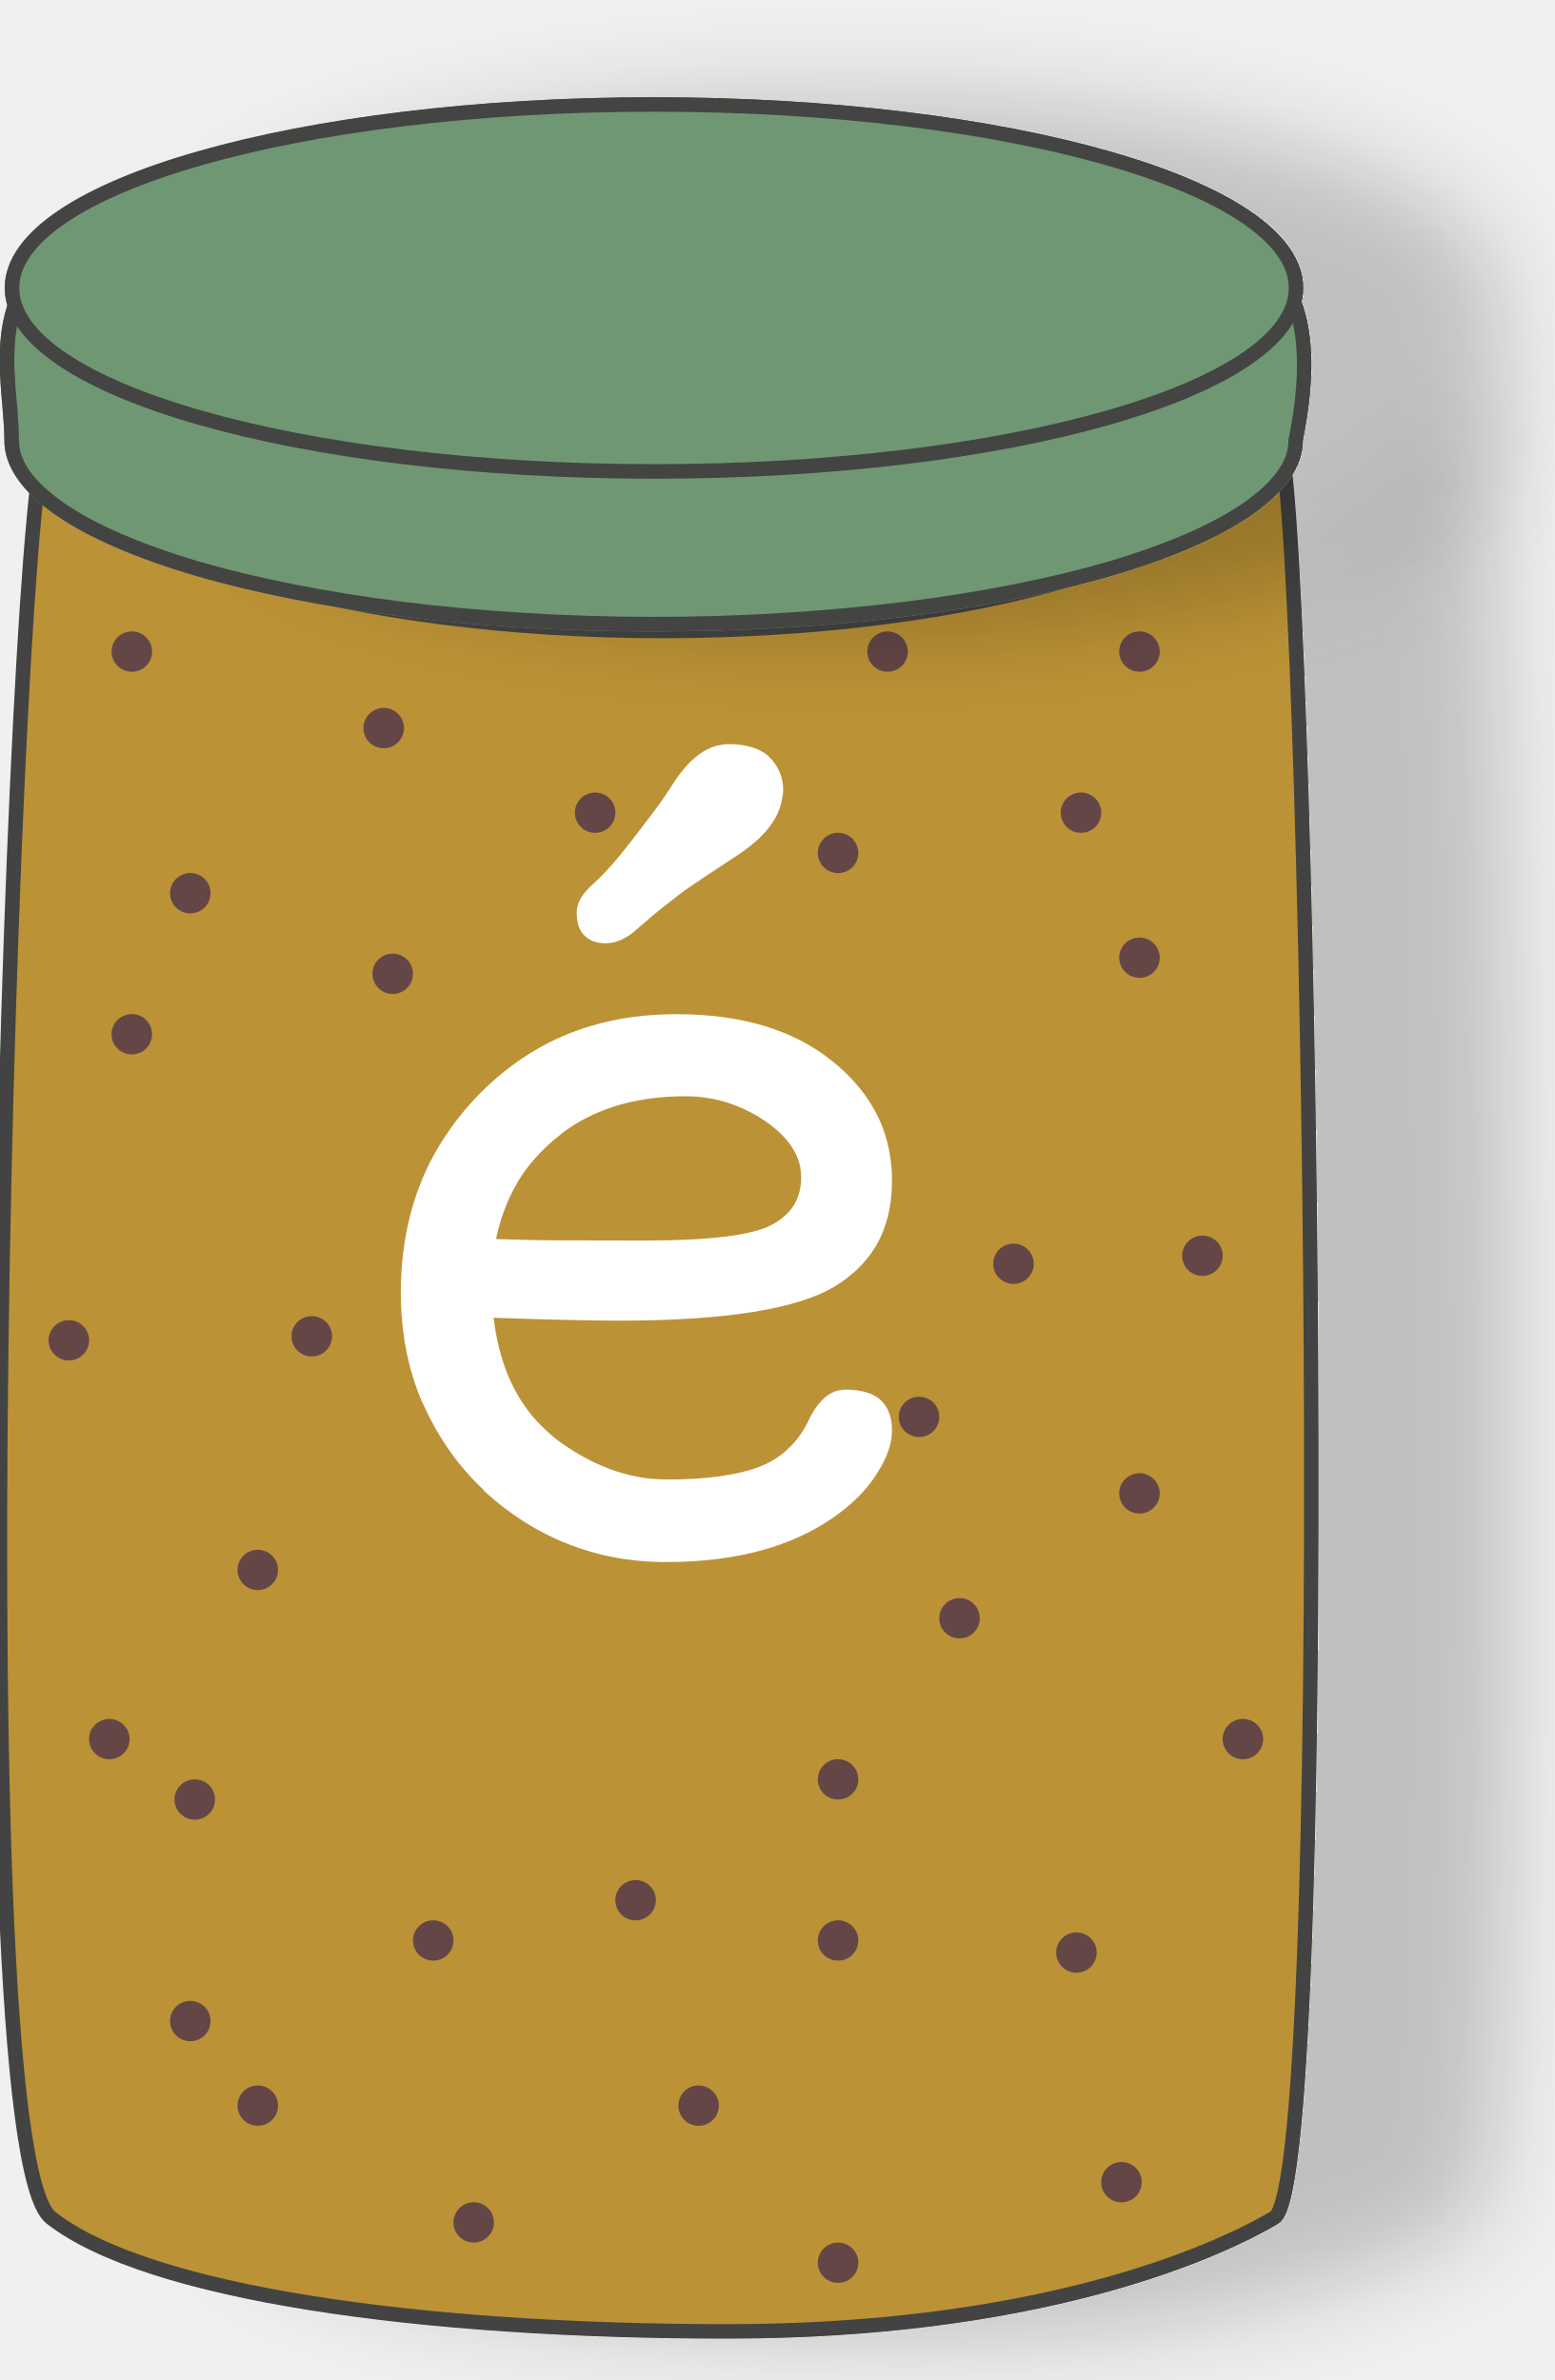
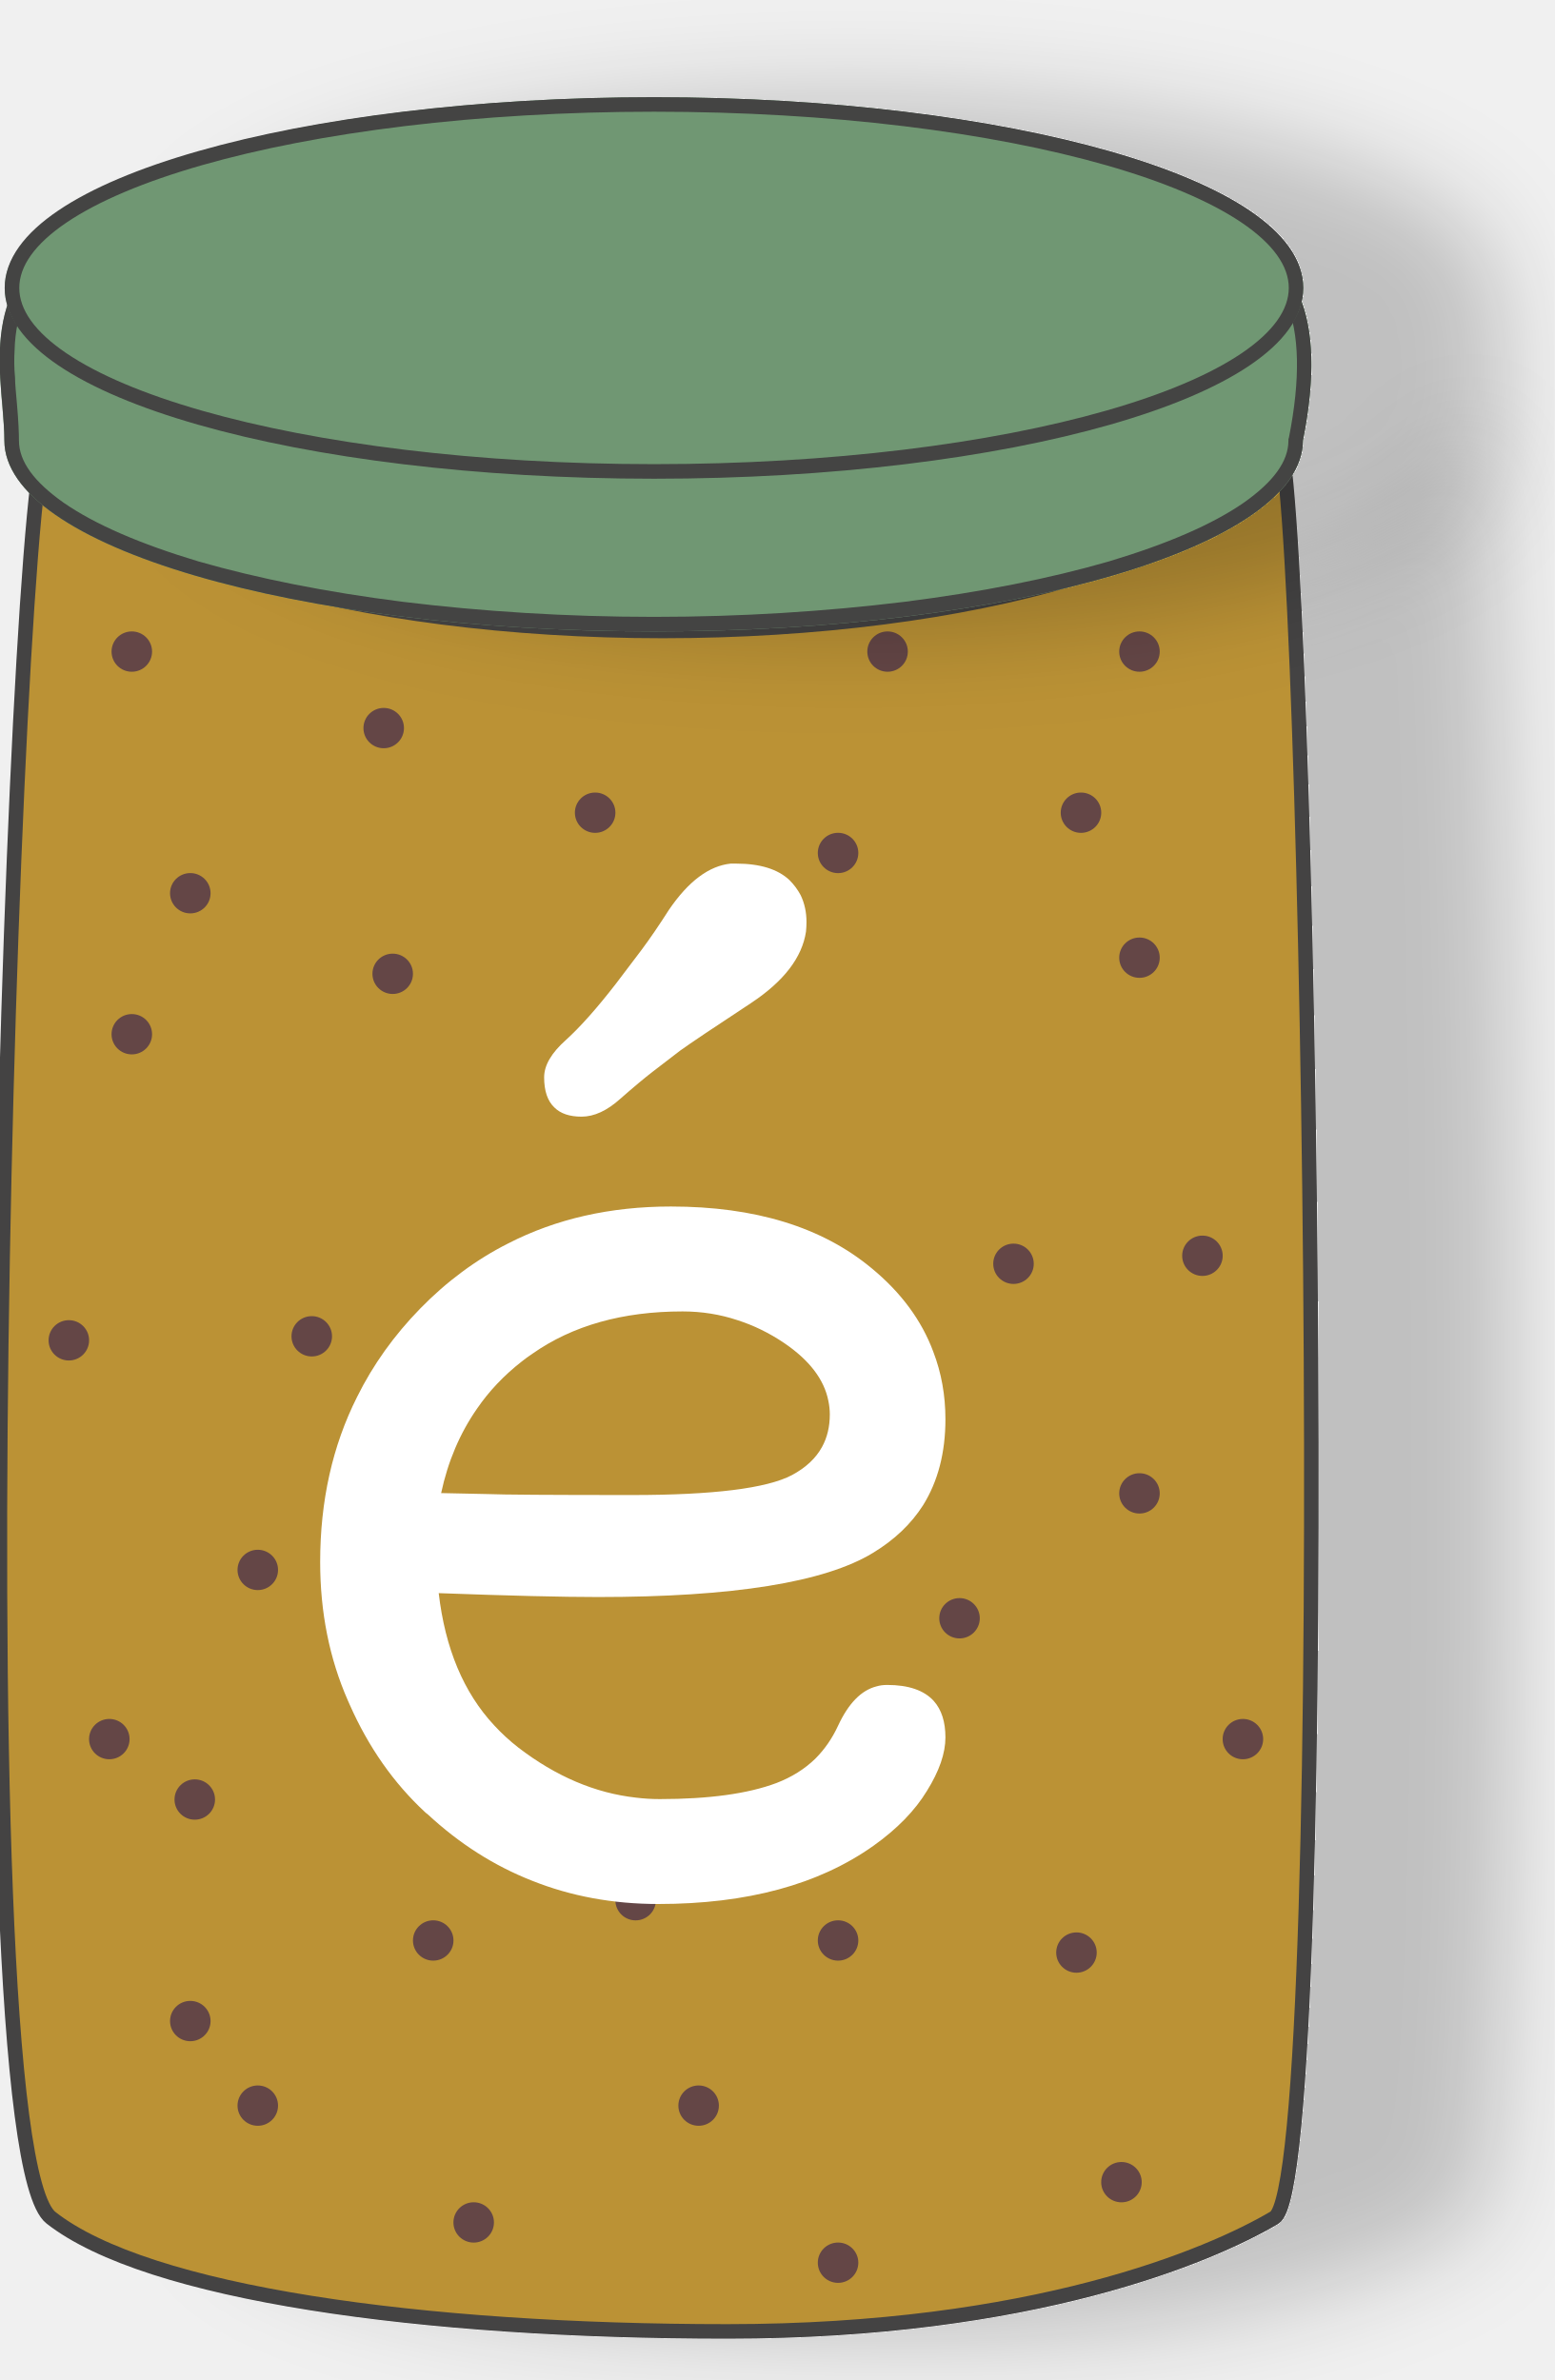
<svg xmlns="http://www.w3.org/2000/svg" width="32" height="49" viewBox="0 0 32 49" fill="none">
  <defs>
    <filter id="filter_70_334_dd" x="-0.152" y="5.85" width="34.303" height="45.3" filterUnits="userSpaceOnUse" color-interpolation-filters="sRGB">
      <feFlood flood-opacity="0" result="BackgroundImageFix" />
      <feColorMatrix in="SourceAlpha" type="matrix" values="0 0 0 0 0 0 0 0 0 0 0 0 0 0 0 0 0 0 127 0" result="hardAlpha" />
      <feOffset dx="4" dy="0" />
      <feGaussianBlur stdDeviation="1" />
      <feComposite in2="hardAlpha" operator="out" k2="-1" k3="1" />
      <feColorMatrix type="matrix" values="0 0 0 0 0 0 0 0 0 0 0 0 0 0 0 0 0 0 0.2 0" />
      <feBlend mode="normal" in2="BackgroundImageFix" result="effect_dropShadow_1" />
      <feBlend mode="normal" in="SourceGraphic" in2="effect_dropShadow_1" result="shape" />
    </filter>
    <filter id="filter_70_369_dd" x="0" y="-1" width="34" height="17" filterUnits="userSpaceOnUse" color-interpolation-filters="sRGB">
      <feFlood flood-opacity="0" result="BackgroundImageFix" />
      <feColorMatrix in="SourceAlpha" type="matrix" values="0 0 0 0 0 0 0 0 0 0 0 0 0 0 0 0 0 0 127 0" result="hardAlpha" />
      <feOffset dx="4" dy="0" />
      <feGaussianBlur stdDeviation="1" />
      <feComposite in2="hardAlpha" operator="out" k2="-1" k3="1" />
      <feColorMatrix type="matrix" values="0 0 0 0 0 0 0 0 0 0 0 0 0 0 0 0 0 0 0.2 0" />
      <feBlend mode="normal" in2="BackgroundImageFix" result="effect_dropShadow_1" />
      <feBlend mode="normal" in="SourceGraphic" in2="effect_dropShadow_1" result="shape" />
    </filter>
    <clipPath id="clip70_333">
-       <rect id="банка8" width="32" height="49" fill="white" fill-opacity="0" />
+       <rect id="bankaE2" width="32" height="49" fill="white" fill-opacity="0" />
    </clipPath>
  </defs>
-   <rect id="банка8" width="32" height="49" fill="#FFFFFF" fill-opacity="0" />
+   <rect id="bankaE2" width="32" height="49" fill="#FFFFFF" fill-opacity="0" />
  <g clip-path="url(#clip70_333)">
    <g filter="url(#filter_70_334_dd)">
      <path id="Прямоугольник 32" d="M1.05 9.1C1.71 11.43 7.34 12.99 13.64 12.99C19.93 12.99 25.57 11.43 26.23 9.1C26.89 6.77 27.55 44.88 26.23 45.66C24.91 46.44 21.26 48 14.97 48C8.67 48 3.04 47.22 1.05 45.66C-0.94 44.11 0.38 6.77 1.05 9.1Z" fill="#BB9235" fill-opacity="1" fill-rule="evenodd" />
      <path id="Прямоугольник 32" d="M26.23 45.66C24.91 46.44 21.26 48 14.97 48C8.67 48 3.04 47.22 1.05 45.66C-0.94 44.11 0.38 6.77 1.05 9.1C1.71 11.43 7.34 12.99 13.64 12.99C19.93 12.99 25.57 11.43 26.23 9.1C26.89 6.77 27.55 44.88 26.23 45.66Z" stroke="#444343" stroke-opacity="1" stroke-width="0.3" />
    </g>
    <ellipse id="Эллипс 15" cx="5.306" cy="43.351" rx="0.417" ry="0.415" fill="#644646" fill-opacity="1" />
    <ellipse id="Эллипс 15" cx="19.75" cy="33.317" rx="0.417" ry="0.415" fill="#644646" fill-opacity="1" />
    <ellipse id="Эллипс 15" cx="22.157" cy="40.2" rx="0.417" ry="0.415" fill="#644646" fill-opacity="1" />
    <ellipse id="Эллипс 15" cx="14.38" cy="43.351" rx="0.417" ry="0.415" fill="#644646" fill-opacity="1" />
    <ellipse id="Эллипс 15" cx="4.009" cy="37.049" rx="0.417" ry="0.415" fill="#644646" fill-opacity="1" />
    <ellipse id="Эллипс 15" cx="23.454" cy="30.746" rx="0.417" ry="0.415" fill="#644646" fill-opacity="1" />
    <ellipse id="Эллипс 15" cx="20.861" cy="26.019" rx="0.417" ry="0.415" fill="#644646" fill-opacity="1" />
    <ellipse id="Эллипс 15" cx="18.917" cy="29.171" rx="0.417" ry="0.415" fill="#644646" fill-opacity="1" />
    <ellipse id="Эллипс 15" cx="1.417" cy="27.595" rx="0.417" ry="0.415" fill="#644646" fill-opacity="1" />
    <ellipse id="Эллипс 15" cx="2.713" cy="21.293" rx="0.417" ry="0.415" fill="#644646" fill-opacity="1" />
    <ellipse id="Эллипс 15" cx="17.25" cy="36.634" rx="0.417" ry="0.415" fill="#644646" fill-opacity="1" />
    <ellipse id="Эллипс 15" cx="5.306" cy="32.322" rx="0.417" ry="0.415" fill="#644646" fill-opacity="1" />
    <ellipse id="Эллипс 15" cx="23.454" cy="19.717" rx="0.417" ry="0.415" fill="#644646" fill-opacity="1" />
    <ellipse id="Эллипс 15" cx="23.454" cy="13.415" rx="0.417" ry="0.415" fill="#644646" fill-opacity="1" />
    <ellipse id="Эллипс 15" cx="18.269" cy="13.415" rx="0.417" ry="0.415" fill="#644646" fill-opacity="1" />
    <ellipse id="Эллипс 15" cx="12.25" cy="16.732" rx="0.417" ry="0.415" fill="#644646" fill-opacity="1" />
    <ellipse id="Эллипс 15" cx="7.898" cy="14.99" rx="0.417" ry="0.415" fill="#644646" fill-opacity="1" />
    <ellipse id="Эллипс 15" cx="2.713" cy="13.415" rx="0.417" ry="0.415" fill="#644646" fill-opacity="1" />
    <ellipse id="Эллипс 15" cx="13.083" cy="39.122" rx="0.417" ry="0.415" fill="#644646" fill-opacity="1" />
    <ellipse id="Эллипс 15" cx="9.75" cy="45.756" rx="0.417" ry="0.415" fill="#644646" fill-opacity="1" />
    <ellipse id="Эллипс 15" cx="17.25" cy="46.585" rx="0.417" ry="0.415" fill="#644646" fill-opacity="1" />
    <ellipse id="Эллипс 15" cx="23.083" cy="44.927" rx="0.417" ry="0.415" fill="#644646" fill-opacity="1" />
    <ellipse id="Эллипс 15" cx="8.917" cy="39.951" rx="0.417" ry="0.415" fill="#644646" fill-opacity="1" />
    <ellipse id="Эллипс 15" cx="17.25" cy="39.951" rx="0.417" ry="0.415" fill="#644646" fill-opacity="1" />
    <ellipse id="Эллипс 15" cx="25.583" cy="35.805" rx="0.417" ry="0.415" fill="#644646" fill-opacity="1" />
    <ellipse id="Эллипс 15" cx="24.75" cy="25.854" rx="0.417" ry="0.415" fill="#644646" fill-opacity="1" />
    <ellipse id="Эллипс 15" cx="8.083" cy="20.049" rx="0.417" ry="0.415" fill="#644646" fill-opacity="1" />
    <ellipse id="Эллипс 15" cx="2.25" cy="35.805" rx="0.417" ry="0.415" fill="#644646" fill-opacity="1" />
    <ellipse id="Эллипс 15" cx="3.917" cy="41.61" rx="0.417" ry="0.415" fill="#644646" fill-opacity="1" />
    <ellipse id="Эллипс 15" cx="6.417" cy="27.512" rx="0.417" ry="0.415" fill="#644646" fill-opacity="1" />
    <ellipse id="Эллипс 15" cx="3.917" cy="18.39" rx="0.417" ry="0.415" fill="#644646" fill-opacity="1" />
    <ellipse id="Эллипс 15" cx="22.25" cy="16.732" rx="0.417" ry="0.415" fill="#644646" fill-opacity="1" />
    <ellipse id="Эллипс 15" cx="17.25" cy="17.561" rx="0.417" ry="0.415" fill="#644646" fill-opacity="1" />
    <g filter="url(#filter_70_369_dd)">
      <path id="Эллипс 14" d="M0.09 9.07C0.09 7.67 -0.81 5.05 2.91 4.35C4.98 3.96 10.81 5.14 13.46 5.14C20.84 5.14 28.23 2 26.82 9.07C26.82 11.24 20.84 13 13.46 13C6.08 13 0.09 11.24 0.09 9.07Z" fill="#709773" fill-opacity="1" fill-rule="evenodd" />
      <path id="Эллипс 14" d="M26.82 9.07C26.82 11.24 20.84 13 13.46 13C6.08 13 0.09 11.24 0.09 9.07C0.09 8.85 0.07 8.61 0.05 8.36C-0.08 6.92 -0.25 4.94 2.91 4.35C4.12 4.12 6.62 4.43 9.01 4.73C10.71 4.94 12.36 5.14 13.46 5.14C15.33 5.14 17.2 4.94 18.92 4.75C24.02 4.2 27.87 3.79 26.82 9.07ZM26.52 9.04L26.52 9.07L26.52 9.07C26.52 9.5 26.21 9.92 25.6 10.35C24.95 10.8 24.02 11.2 22.82 11.56C21.61 11.91 20.2 12.19 18.62 12.39C16.98 12.59 15.26 12.7 13.46 12.7C11.66 12.7 9.93 12.59 8.29 12.39C6.71 12.19 5.31 11.91 4.09 11.56C2.89 11.2 1.96 10.8 1.31 10.35C0.7 9.92 0.39 9.5 0.39 9.07L0.39 9.07C0.39 8.92 0.38 8.67 0.35 8.33C0.33 8.09 0.31 7.91 0.31 7.78C0.29 7.57 0.29 7.39 0.3 7.22C0.31 6.81 0.39 6.46 0.52 6.16C0.56 6.08 0.6 6 0.65 5.92C0.8 5.67 1.01 5.45 1.28 5.27C1.7 4.99 2.26 4.78 2.96 4.65C3.47 4.55 4.32 4.55 5.49 4.64C5.97 4.68 6.53 4.74 7.18 4.81C7.58 4.85 8.17 4.93 8.97 5.02C10.1 5.16 10.92 5.26 11.43 5.31C12.28 5.4 12.96 5.44 13.46 5.44C14.29 5.44 15.23 5.4 16.27 5.31C16.88 5.26 17.78 5.18 18.95 5.05C19.79 4.96 20.4 4.9 20.79 4.86C21.44 4.8 22 4.77 22.46 4.75C23.59 4.71 24.46 4.8 25.08 5.01C25.42 5.12 25.71 5.27 25.93 5.46C26 5.52 26.07 5.59 26.13 5.66C26.27 5.82 26.38 6 26.47 6.2C26.75 6.86 26.77 7.8 26.53 9.01L26.52 9.04Z" fill="#444443" fill-opacity="1" fill-rule="evenodd" />
      <ellipse id="Эллипс 14" cx="13.462" cy="5.928" rx="13.365" ry="3.928" fill="#709773" fill-opacity="1" />
      <ellipse id="Эллипс 14" cx="13.462" cy="5.928" rx="13.215" ry="3.778" stroke="#444443" stroke-opacity="1" stroke-width="0.3" />
    </g>
-     <path id="é" d="M12.04 19.27Q12.19 19.42 12.47 19.42Q12.79 19.42 13.11 19.13Q13.43 18.85 13.63 18.69L14.07 18.35Q14.32 18.17 15.22 17.58Q16.01 17.05 16.1 16.43Q16.12 16.35 16.12 16.27Q16.12 16.03 16.02 15.84Q15.95 15.7 15.84 15.59Q15.56 15.32 14.98 15.32Q14.93 15.32 14.89 15.33Q14.36 15.38 13.89 16.08Q13.66 16.44 13.45 16.72L13.03 17.27Q12.58 17.86 12.23 18.18Q11.87 18.49 11.87 18.78Q11.87 19.12 12.04 19.27ZM18.17 28.87Q17.94 28.61 17.41 28.61Q17.33 28.61 17.24 28.63Q16.88 28.73 16.63 29.27Q16.48 29.58 16.25 29.8Q15.99 30.06 15.63 30.2Q14.93 30.46 13.74 30.46Q13.55 30.46 13.35 30.44Q12.37 30.32 11.45 29.63Q11.24 29.46 11.06 29.27Q10.32 28.47 10.16 27.13Q11.87 27.19 12.74 27.19Q16.02 27.19 17.19 26.48Q17.71 26.16 18 25.7Q18.36 25.12 18.36 24.31Q18.36 23.73 18.17 23.22Q17.88 22.46 17.16 21.87Q15.96 20.88 13.92 20.88Q12.45 20.88 11.29 21.47Q10.51 21.87 9.86 22.53Q9.23 23.18 8.84 23.95Q8.25 25.14 8.25 26.62Q8.25 27.84 8.69 28.87Q8.71 28.9 8.72 28.93Q9.19 29.96 9.95 30.67Q9.96 30.69 9.98 30.71Q10.76 31.42 11.67 31.78Q12.62 32.16 13.71 32.16Q15.87 32.16 17.2 31.21Q17.77 30.8 18.06 30.32Q18.36 29.85 18.36 29.46Q18.36 29.08 18.17 28.87ZM10.95 25.53L10.21 25.51Q10.37 24.74 10.78 24.14Q11.08 23.72 11.51 23.38Q11.59 23.31 11.68 23.25Q12.66 22.57 14.11 22.57Q14.57 22.57 15 22.71Q15.39 22.84 15.75 23.08Q16.36 23.5 16.47 24.02Q16.49 24.13 16.49 24.24Q16.49 24.53 16.37 24.76Q16.22 25.04 15.88 25.22Q15.27 25.54 13.29 25.54Q11.31 25.54 10.95 25.53Z" fill="#FFFFFF" fill-opacity="1" fill-rule="evenodd" />
+     <path id="é" d="M11.41 22.8Q11.6 22.99 11.97 22.99Q12.36 22.99 12.77 22.62Q13.18 22.26 13.44 22.06L14 21.63Q14.32 21.4 15.46 20.65Q16.47 19.98 16.59 19.18Q16.6 19.08 16.6 18.98Q16.6 18.68 16.48 18.43Q16.39 18.26 16.25 18.12Q15.89 17.78 15.15 17.78Q15.1 17.78 15.04 17.78Q14.37 17.85 13.77 18.73Q13.47 19.2 13.21 19.55L12.68 20.25Q12.1 21 11.65 21.41Q11.2 21.81 11.2 22.18Q11.2 22.6 11.41 22.8ZM19.22 35.02Q18.92 34.69 18.26 34.69Q18.14 34.69 18.04 34.72Q17.57 34.84 17.25 35.53Q17.07 35.92 16.78 36.21Q16.45 36.53 15.98 36.71Q15.1 37.04 13.58 37.04Q13.33 37.04 13.09 37.01Q11.83 36.87 10.67 35.98Q10.4 35.77 10.17 35.52Q9.23 34.51 9.03 32.8Q11.2 32.88 12.31 32.88Q16.48 32.88 17.97 31.97Q18.63 31.57 19 30.99Q19.46 30.25 19.46 29.22Q19.46 28.48 19.21 27.83Q18.85 26.86 17.94 26.11Q16.41 24.84 13.81 24.84Q11.94 24.84 10.46 25.6Q9.47 26.1 8.65 26.94Q7.84 27.77 7.35 28.76Q6.59 30.27 6.59 32.16Q6.59 33.71 7.16 35.01Q7.18 35.06 7.2 35.1Q7.78 36.41 8.75 37.31Q8.77 37.33 8.8 37.35Q9.78 38.26 10.95 38.72Q12.15 39.2 13.55 39.2Q16.29 39.2 17.98 38Q18.71 37.48 19.08 36.87Q19.46 36.26 19.46 35.77Q19.46 35.29 19.22 35.02ZM10.03 30.76L9.08 30.74Q9.29 29.76 9.82 29Q10.19 28.46 10.74 28.03Q10.84 27.95 10.96 27.87Q12.2 27 14.05 27Q14.64 27 15.18 27.18Q15.68 27.34 16.14 27.65Q16.92 28.18 17.05 28.84Q17.08 28.98 17.08 29.12Q17.08 29.5 16.92 29.79Q16.73 30.14 16.3 30.37Q15.52 30.78 13.01 30.78Q10.49 30.78 10.03 30.76Z" fill="#FFFFFF" fill-opacity="1" fill-rule="evenodd" />
  </g>
</svg>
